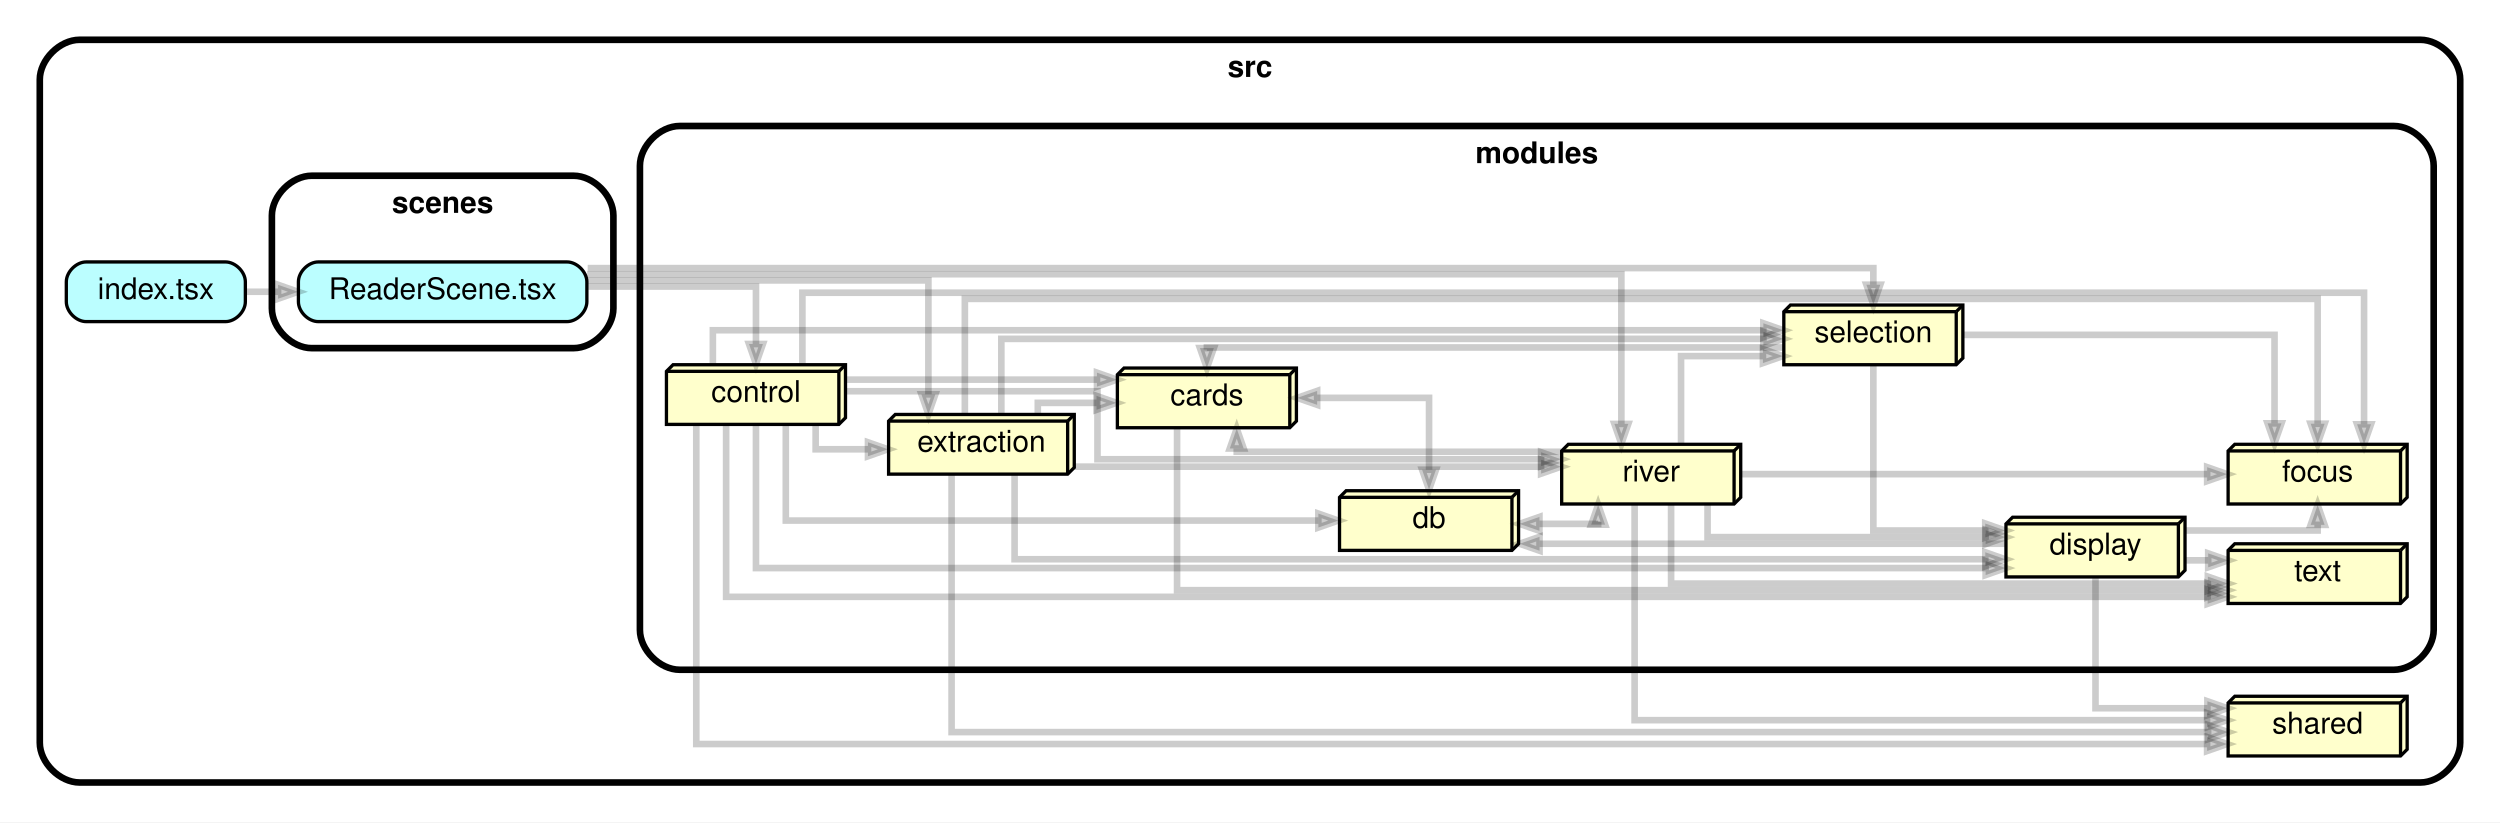
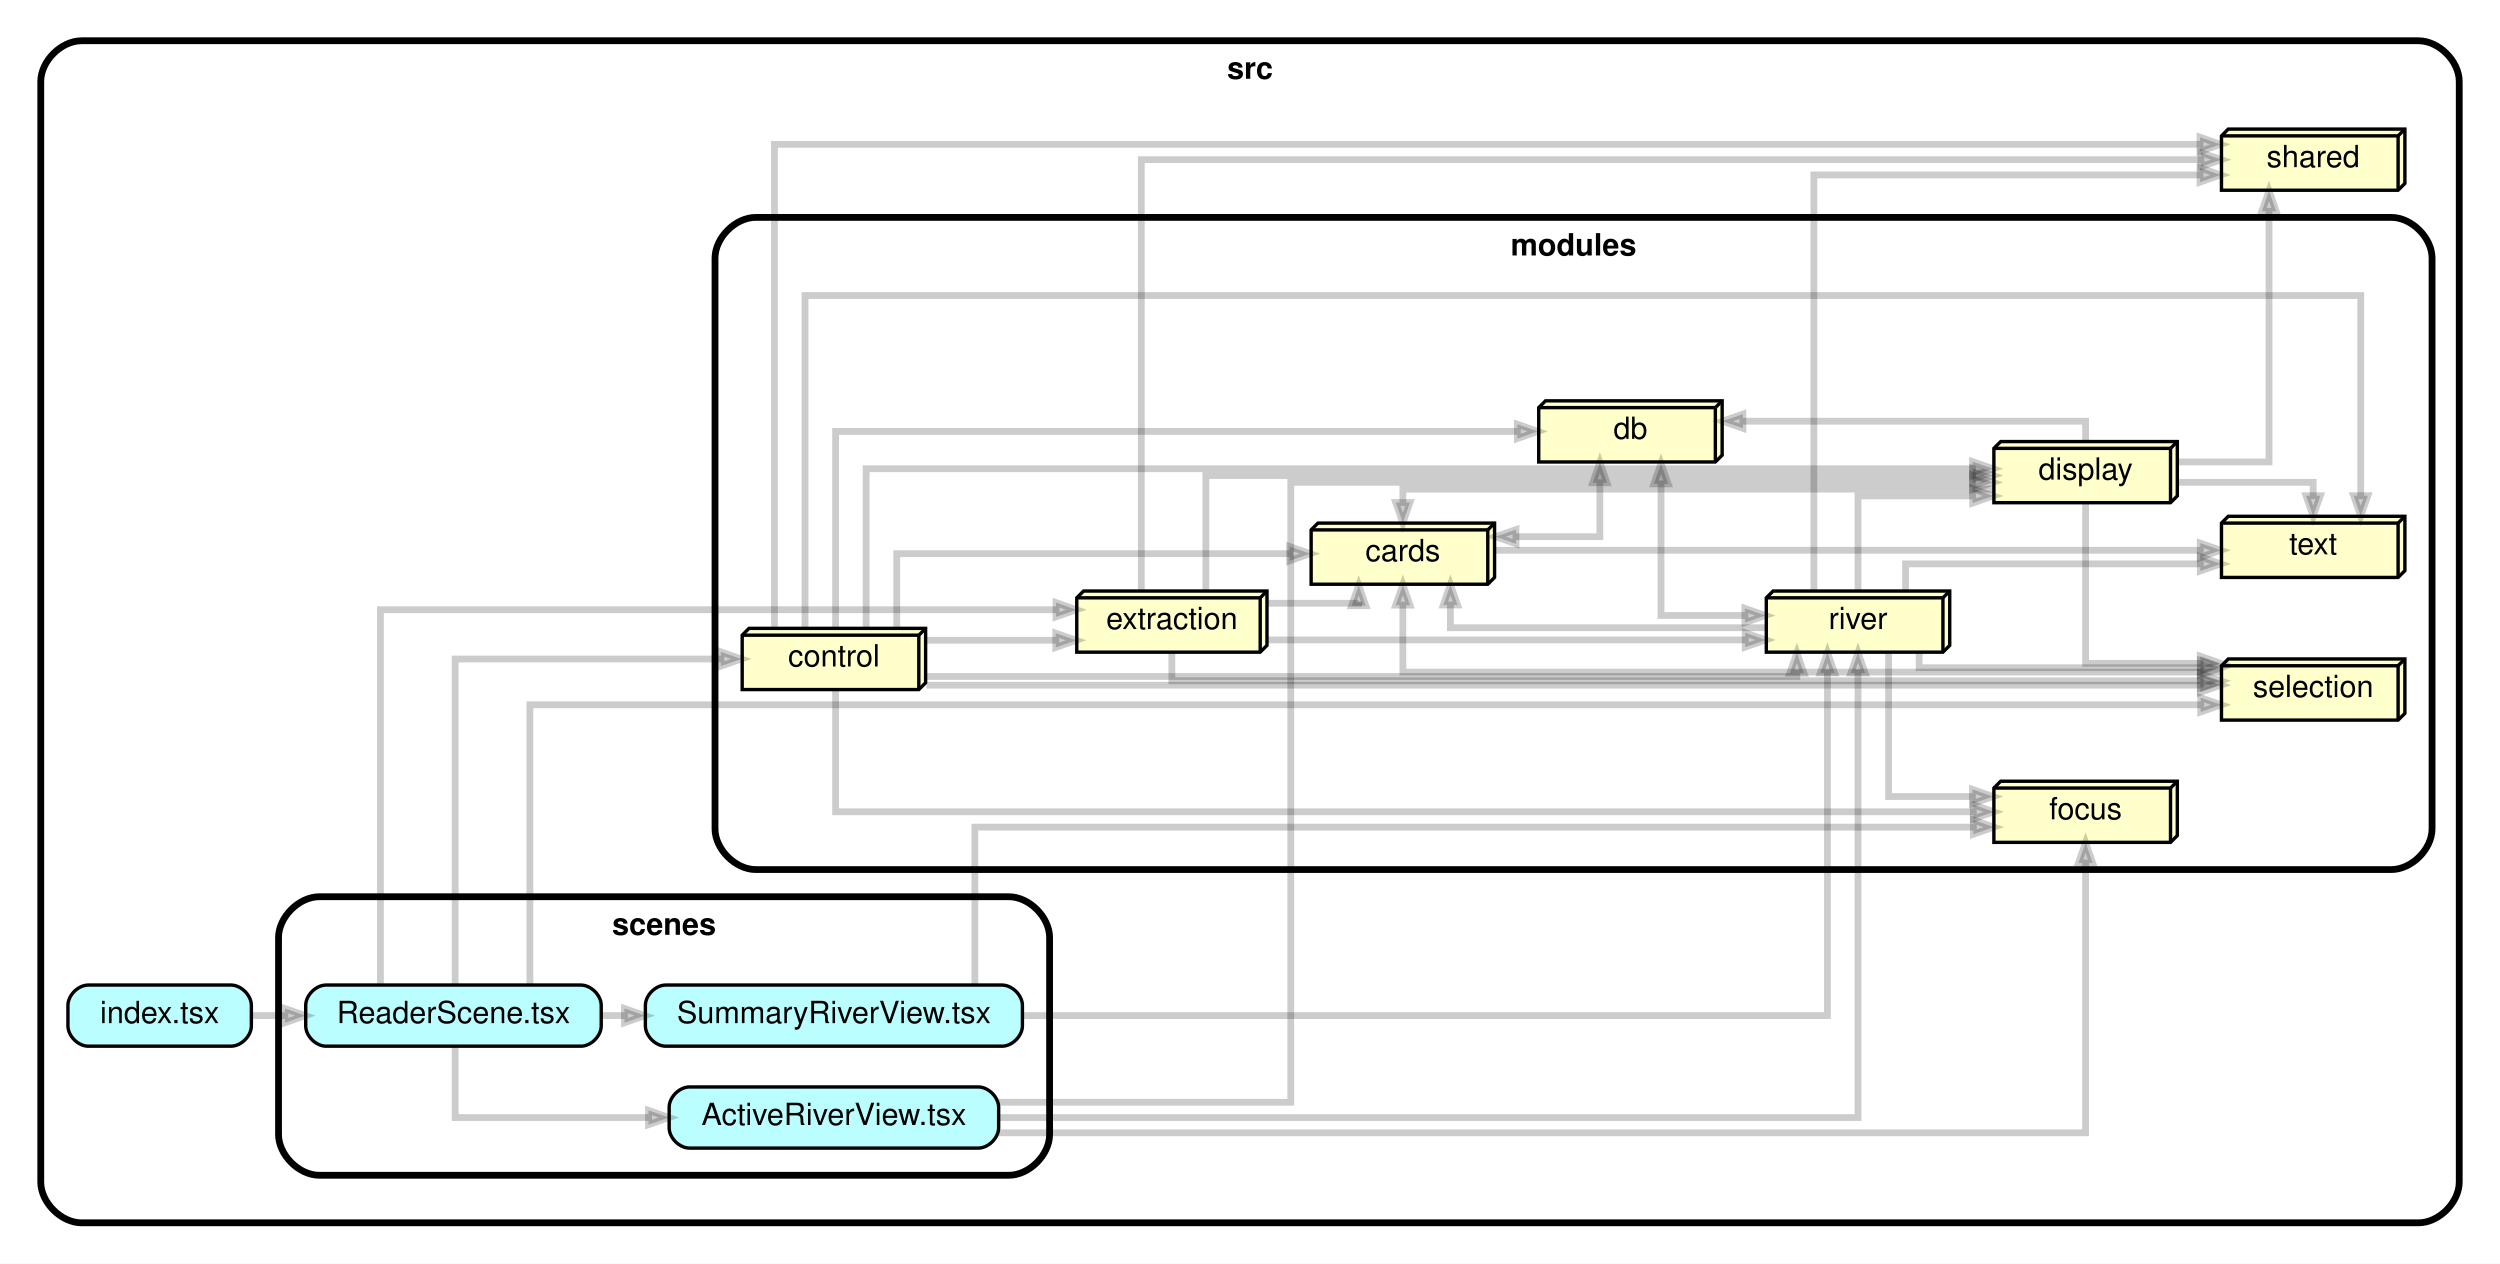
- <svg xmlns="http://www.w3.org/2000/svg" xmlns:xlink="http://www.w3.org/1999/xlink" width="754pt" height="248pt" viewBox="0.00 0.00 754.00 248.00">
-   <g id="graph0" class="graph" transform="scale(1 1) rotate(0) translate(4 244)">
-     <polygon fill="#ffffff" stroke="transparent" points="-4,4 -4,-244 750,-244 750,4 -4,4" />
+ <svg xmlns="http://www.w3.org/2000/svg" xmlns:xlink="http://www.w3.org/1999/xlink" width="736pt" height="372pt" viewBox="0.00 0.00 736.00 372.00">
+   <g id="graph0" class="graph" transform="scale(1 1) rotate(0) translate(4 368)">
+     <polygon fill="#ffffff" stroke="transparent" points="-4,4 -4,-368 732,-368 732,4 -4,4" />
    <g id="clust1" class="cluster">
-       <path fill="#ffffff" stroke="#000000" stroke-width="2" d="M20,-8C20,-8 726,-8 726,-8 732,-8 738,-14 738,-20 738,-20 738,-220 738,-220 738,-226 732,-232 726,-232 726,-232 20,-232 20,-232 14,-232 8,-226 8,-220 8,-220 8,-20 8,-20 8,-14 14,-8 20,-8" />
-       <text text-anchor="middle" x="373" y="-220.8" font-family="Helvetica,sans-Serif" font-weight="bold" font-size="9.00" fill="#000000">src</text>
+       <path fill="#ffffff" stroke="#000000" stroke-width="2" d="M20,-8C20,-8 708,-8 708,-8 714,-8 720,-14 720,-20 720,-20 720,-344 720,-344 720,-350 714,-356 708,-356 708,-356 20,-356 20,-356 14,-356 8,-350 8,-344 8,-344 8,-20 8,-20 8,-14 14,-8 20,-8" />
+       <text text-anchor="middle" x="364" y="-344.8" font-family="Helvetica,sans-Serif" font-weight="bold" font-size="9.00" fill="#000000">src</text>
    </g>
    <g id="clust2" class="cluster">
-       <path fill="#ffffff" stroke="#000000" stroke-width="2" d="M201,-42C201,-42 718,-42 718,-42 724,-42 730,-48 730,-54 730,-54 730,-194 730,-194 730,-200 724,-206 718,-206 718,-206 201,-206 201,-206 195,-206 189,-200 189,-194 189,-194 189,-54 189,-54 189,-48 195,-42 201,-42" />
-       <text text-anchor="middle" x="459.5" y="-194.8" font-family="Helvetica,sans-Serif" font-weight="bold" font-size="9.00" fill="#000000">modules</text>
+       <path fill="#ffffff" stroke="#000000" stroke-width="2" d="M218.5,-112C218.5,-112 700,-112 700,-112 706,-112 712,-118 712,-124 712,-124 712,-292 712,-292 712,-298 706,-304 700,-304 700,-304 218.5,-304 218.5,-304 212.5,-304 206.5,-298 206.5,-292 206.5,-292 206.5,-124 206.5,-124 206.5,-118 212.5,-112 218.5,-112" />
+       <text text-anchor="middle" x="459.25" y="-292.8" font-family="Helvetica,sans-Serif" font-weight="bold" font-size="9.00" fill="#000000">modules</text>
    </g>
    <g id="clust3" class="cluster">
-       <path fill="#ffffff" stroke="#000000" stroke-width="2" d="M90,-139C90,-139 169,-139 169,-139 175,-139 181,-145 181,-151 181,-151 181,-179 181,-179 181,-185 175,-191 169,-191 169,-191 90,-191 90,-191 84,-191 78,-185 78,-179 78,-179 78,-151 78,-151 78,-145 84,-139 90,-139" />
-       <text text-anchor="middle" x="129.5" y="-179.8" font-family="Helvetica,sans-Serif" font-weight="bold" font-size="9.00" fill="#000000">scenes</text>
+       <path fill="#ffffff" stroke="#000000" stroke-width="2" d="M90,-22C90,-22 293,-22 293,-22 299,-22 305,-28 305,-34 305,-34 305,-92 305,-92 305,-98 299,-104 293,-104 293,-104 90,-104 90,-104 84,-104 78,-98 78,-92 78,-92 78,-34 78,-34 78,-28 84,-22 90,-22" />
+       <text text-anchor="middle" x="191.5" y="-92.8" font-family="Helvetica,sans-Serif" font-weight="bold" font-size="9.00" fill="#000000">scenes</text>
    </g>
    <g id="node1" class="node">
      <g id="a_node1">
        <a xlink:href="src/index.tsx" xlink:title="index.tsx">
-           <path fill="#bbfeff" stroke="#000000" d="M64,-165C64,-165 22,-165 22,-165 19,-165 16,-162 16,-159 16,-159 16,-153 16,-153 16,-150 19,-147 22,-147 22,-147 64,-147 64,-147 67,-147 70,-150 70,-153 70,-153 70,-159 70,-159 70,-162 67,-165 64,-165" />
-           <text text-anchor="middle" x="43" y="-153.8" font-family="Helvetica,sans-Serif" font-size="9.00" fill="#000000">index.tsx</text>
+           <path fill="#bbfeff" stroke="#000000" d="M64,-78C64,-78 22,-78 22,-78 19,-78 16,-75 16,-72 16,-72 16,-66 16,-66 16,-63 19,-60 22,-60 22,-60 64,-60 64,-60 67,-60 70,-63 70,-66 70,-66 70,-72 70,-72 70,-75 67,-78 64,-78" />
+           <text text-anchor="middle" x="43" y="-66.8" font-family="Helvetica,sans-Serif" font-size="9.00" fill="#000000">index.tsx</text>
        </a>
      </g>
    </g>
    <g id="node2" class="node">
      <g id="a_node2">
        <a xlink:href="src/scenes/ReaderScene.tsx" xlink:title="ReaderScene.tsx">
-           <path fill="#bbfeff" stroke="#000000" d="M167,-165C167,-165 92,-165 92,-165 89,-165 86,-162 86,-159 86,-159 86,-153 86,-153 86,-150 89,-147 92,-147 92,-147 167,-147 167,-147 170,-147 173,-150 173,-153 173,-153 173,-159 173,-159 173,-162 170,-165 167,-165" />
-           <text text-anchor="middle" x="129.5" y="-153.8" font-family="Helvetica,sans-Serif" font-size="9.00" fill="#000000">ReaderScene.tsx</text>
+           <path fill="#bbfeff" stroke="#000000" d="M167,-78C167,-78 92,-78 92,-78 89,-78 86,-75 86,-72 86,-72 86,-66 86,-66 86,-63 89,-60 92,-60 92,-60 167,-60 167,-60 170,-60 173,-63 173,-66 173,-66 173,-72 173,-72 173,-75 170,-78 167,-78" />
+           <text text-anchor="middle" x="129.5" y="-66.8" font-family="Helvetica,sans-Serif" font-size="9.00" fill="#000000">ReaderScene.tsx</text>
        </a>
      </g>
    </g>
    <g id="edge1" class="edge">
-       <path fill="none" stroke="#000000" stroke-width="2" stroke-opacity="0.2" d="M70.369,-156C70.369,-156 79.87,-156 79.87,-156" />
-       <polygon fill="#000000" fill-opacity="0.2" stroke="#000000" stroke-width="2" stroke-opacity="0.2" points="79.87,-158.1 85.87,-156 79.87,-153.9 79.87,-158.1" />
+       <path fill="none" stroke="#000000" stroke-width="2" stroke-opacity="0.2" d="M70.369,-69C70.369,-69 79.87,-69 79.87,-69" />
+       <polygon fill="#000000" fill-opacity="0.2" stroke="#000000" stroke-width="2" stroke-opacity="0.2" points="79.87,-71.1 85.87,-69 79.87,-66.9 79.87,-71.1" />
    </g>
    <g id="node6" class="node">
      <g id="a_node6">
        <a xlink:href="src/modules/control" xlink:title="control">
-           <polygon fill="#ffffcc" stroke="#000000" points="251,-134 199,-134 197,-132 197,-116 249,-116 251,-118 251,-134" />
-           <polyline fill="none" stroke="#000000" points="249,-132 197,-132 " />
-           <polyline fill="none" stroke="#000000" points="249,-132 249,-116 " />
-           <polyline fill="none" stroke="#000000" points="249,-132 251,-134 " />
-           <text text-anchor="middle" x="224" y="-122.8" font-family="Helvetica,sans-Serif" font-size="9.00" fill="#000000">control</text>
-         </a>
-       </g>
-     </g>
-     <g id="edge35" class="edge">
-       <path fill="none" stroke="#000000" stroke-width="2" stroke-opacity="0.2" d="M173.154,-157.571C197.915,-157.571 224,-157.571 224,-157.571 224,-157.571 224,-140.246 224,-140.246" />
-       <polygon fill="#000000" fill-opacity="0.2" stroke="#000000" stroke-width="2" stroke-opacity="0.2" points="226.1,-140.246 224,-134.246 221.9,-140.247 226.1,-140.246" />
+           <polygon fill="#ffffcc" stroke="#000000" points="268.5,-183 216.5,-183 214.5,-181 214.5,-165 266.5,-165 268.5,-167 268.5,-183" />
+           <polyline fill="none" stroke="#000000" points="266.5,-181 214.5,-181 " />
+           <polyline fill="none" stroke="#000000" points="266.5,-181 266.5,-165 " />
+           <polyline fill="none" stroke="#000000" points="266.5,-181 268.5,-183 " />
+           <text text-anchor="middle" x="241.5" y="-171.8" font-family="Helvetica,sans-Serif" font-size="9.00" fill="#000000">control</text>
+         </a>
+       </g>
+     </g>
+     <g id="edge36" class="edge">
+       <path fill="none" stroke="#000000" stroke-width="2" stroke-opacity="0.2" d="M130,-78.318C130,-104.016 130,-174 130,-174 130,-174 208.224,-174 208.224,-174" />
+       <polygon fill="#000000" fill-opacity="0.2" stroke="#000000" stroke-width="2" stroke-opacity="0.2" points="208.224,-176.1 214.224,-174 208.224,-171.9 208.224,-176.1" />
+     </g>
+     <g id="node9" class="node">
+       <g id="a_node9">
+         <a xlink:href="src/modules/extraction" xlink:title="extraction">
+           <polygon fill="#ffffcc" stroke="#000000" points="369,-194 315,-194 313,-192 313,-176 367,-176 369,-178 369,-194" />
+           <polyline fill="none" stroke="#000000" points="367,-192 313,-192 " />
+           <polyline fill="none" stroke="#000000" points="367,-192 367,-176 " />
+           <polyline fill="none" stroke="#000000" points="367,-192 369,-194 " />
+           <text text-anchor="middle" x="341" y="-182.8" font-family="Helvetica,sans-Serif" font-size="9.00" fill="#000000">extraction</text>
+         </a>
+       </g>
+     </g>
+     <g id="edge37" class="edge">
+       <path fill="none" stroke="#000000" stroke-width="2" stroke-opacity="0.2" d="M108,-78.377C108,-106.548 108,-188.5 108,-188.5 108,-188.5 306.895,-188.5 306.895,-188.5" />
+       <polygon fill="#000000" fill-opacity="0.2" stroke="#000000" stroke-width="2" stroke-opacity="0.2" points="306.895,-190.6 312.895,-188.5 306.895,-186.4 306.895,-190.6" />
+     </g>
+     <g id="node11" class="node">
+       <g id="a_node11">
+         <a xlink:href="src/modules/selection" xlink:title="selection">
+           <polygon fill="#ffffcc" stroke="#000000" points="704,-174 652,-174 650,-172 650,-156 702,-156 704,-158 704,-174" />
+           <polyline fill="none" stroke="#000000" points="702,-172 650,-172 " />
+           <polyline fill="none" stroke="#000000" points="702,-172 702,-156 " />
+           <polyline fill="none" stroke="#000000" points="702,-172 704,-174 " />
+           <text text-anchor="middle" x="677" y="-162.8" font-family="Helvetica,sans-Serif" font-size="9.00" fill="#000000">selection</text>
+         </a>
+       </g>
+     </g>
+     <g id="edge38" class="edge">
+       <path fill="none" stroke="#000000" stroke-width="2" stroke-opacity="0.2" d="M152,-78.108C152,-101.252 152,-160.5 152,-160.5 152,-160.5 643.879,-160.5 643.879,-160.5" />
+       <polygon fill="#000000" fill-opacity="0.2" stroke="#000000" stroke-width="2" stroke-opacity="0.2" points="643.879,-162.6 649.879,-160.5 643.879,-158.4 643.879,-162.6" />
+     </g>
+     <g id="node13" class="node">
+       <g id="a_node13">
+         <a xlink:href="src/scenes/ActiveRiverView.tsx" xlink:title="ActiveRiverView.tsx">
+           <path fill="#bbfeff" stroke="#000000" d="M284,-48C284,-48 199,-48 199,-48 196,-48 193,-45 193,-42 193,-42 193,-36 193,-36 193,-33 196,-30 199,-30 199,-30 284,-30 284,-30 287,-30 290,-33 290,-36 290,-36 290,-42 290,-42 290,-45 287,-48 284,-48" />
+           <text text-anchor="middle" x="241.5" y="-36.8" font-family="Helvetica,sans-Serif" font-size="9.00" fill="#000000">ActiveRiverView.tsx</text>
+         </a>
+       </g>
+     </g>
+     <g id="edge39" class="edge">
+       <path fill="none" stroke="#000000" stroke-width="2" stroke-opacity="0.2" d="M130,-59.836C130,-51.014 130,-39 130,-39 130,-39 186.919,-39 186.919,-39" />
+       <polygon fill="#000000" fill-opacity="0.2" stroke="#000000" stroke-width="2" stroke-opacity="0.2" points="186.919,-41.1 192.919,-39 186.919,-36.9 186.919,-41.1" />
+     </g>
+     <g id="node14" class="node">
+       <g id="a_node14">
+         <a xlink:href="src/scenes/SummaryRiverView.tsx" xlink:title="SummaryRiverView.tsx">
+           <path fill="#bbfeff" stroke="#000000" d="M291,-78C291,-78 192,-78 192,-78 189,-78 186,-75 186,-72 186,-72 186,-66 186,-66 186,-63 189,-60 192,-60 192,-60 291,-60 291,-60 294,-60 297,-63 297,-66 297,-66 297,-72 297,-72 297,-75 294,-78 291,-78" />
+           <text text-anchor="middle" x="241.5" y="-66.8" font-family="Helvetica,sans-Serif" font-size="9.00" fill="#000000">SummaryRiverView.tsx</text>
+         </a>
+       </g>
+     </g>
+     <g id="edge40" class="edge">
+       <path fill="none" stroke="#000000" stroke-width="2" stroke-opacity="0.2" d="M173.123,-69C173.123,-69 179.844,-69 179.844,-69" />
+       <polygon fill="#000000" fill-opacity="0.2" stroke="#000000" stroke-width="2" stroke-opacity="0.2" points="179.844,-71.1 185.844,-69 179.844,-66.9 179.844,-71.1" />
+     </g>
+     <g id="node3" class="node">
+       <g id="a_node3">
+         <a xlink:href="src/modules/cards" xlink:title="cards">
+           <polygon fill="#ffffcc" stroke="#000000" points="436,-214 384,-214 382,-212 382,-196 434,-196 436,-198 436,-214" />
+           <polyline fill="none" stroke="#000000" points="434,-212 382,-212 " />
+           <polyline fill="none" stroke="#000000" points="434,-212 434,-196 " />
+           <polyline fill="none" stroke="#000000" points="434,-212 436,-214 " />
+           <text text-anchor="middle" x="409" y="-202.8" font-family="Helvetica,sans-Serif" font-size="9.00" fill="#000000">cards</text>
+         </a>
+       </g>
+     </g>
+     <g id="node4" class="node">
+       <g id="a_node4">
+         <a xlink:href="src/modules/text" xlink:title="text">
+           <polygon fill="#ffffcc" stroke="#000000" points="704,-216 652,-216 650,-214 650,-198 702,-198 704,-200 704,-216" />
+           <polyline fill="none" stroke="#000000" points="702,-214 650,-214 " />
+           <polyline fill="none" stroke="#000000" points="702,-214 702,-198 " />
+           <polyline fill="none" stroke="#000000" points="702,-214 704,-216 " />
+           <text text-anchor="middle" x="677" y="-204.8" font-family="Helvetica,sans-Serif" font-size="9.00" fill="#000000">text</text>
+         </a>
+       </g>
+     </g>
+     <g id="edge2" class="edge">
+       <path fill="none" stroke="#000000" stroke-width="2" stroke-opacity="0.2" d="M436.172,-206C436.172,-206 643.756,-206 643.756,-206" />
+       <polygon fill="#000000" fill-opacity="0.2" stroke="#000000" stroke-width="2" stroke-opacity="0.2" points="643.756,-208.1 649.756,-206 643.756,-203.9 643.756,-208.1" />
+     </g>
+     <g id="node5" class="node">
+       <g id="a_node5">
+         <a xlink:href="src/modules/db" xlink:title="db">
+           <polygon fill="#ffffcc" stroke="#000000" points="503,-250 451,-250 449,-248 449,-232 501,-232 503,-234 503,-250" />
+           <polyline fill="none" stroke="#000000" points="501,-248 449,-248 " />
+           <polyline fill="none" stroke="#000000" points="501,-248 501,-232 " />
+           <polyline fill="none" stroke="#000000" points="501,-248 503,-250 " />
+           <text text-anchor="middle" x="476" y="-238.8" font-family="Helvetica,sans-Serif" font-size="9.00" fill="#000000">db</text>
+         </a>
+       </g>
+     </g>
+     <g id="edge3" class="edge">
+       <path fill="none" stroke="#000000" stroke-width="2" stroke-opacity="0.2" d="M442.302,-210C442.302,-210 467,-210 467,-210 467,-210 467,-225.867 467,-225.867" />
+       <polygon fill="#000000" fill-opacity="0.2" stroke="#000000" stroke-width="2" stroke-opacity="0.2" points="442.302,-207.9 436.302,-210 442.302,-212.1 442.302,-207.9" />
+       <polygon fill="#000000" fill-opacity="0.2" stroke="#000000" stroke-width="2" stroke-opacity="0.2" points="464.9,-225.867 467,-231.867 469.1,-225.867 464.9,-225.867" />
    </g>
    <g id="node8" class="node">
      <g id="a_node8">
        <a xlink:href="src/modules/river" xlink:title="river">
-           <polygon fill="#ffffcc" stroke="#000000" points="521,-110 469,-110 467,-108 467,-92 519,-92 521,-94 521,-110" />
-           <polyline fill="none" stroke="#000000" points="519,-108 467,-108 " />
-           <polyline fill="none" stroke="#000000" points="519,-108 519,-92 " />
-           <polyline fill="none" stroke="#000000" points="519,-108 521,-110 " />
-           <text text-anchor="middle" x="494" y="-98.8" font-family="Helvetica,sans-Serif" font-size="9.00" fill="#000000">river</text>
-         </a>
-       </g>
-     </g>
-     <g id="edge37" class="edge">
-       <path fill="none" stroke="#000000" stroke-width="2" stroke-opacity="0.2" d="M173.091,-161.286C268.02,-161.286 485,-161.286 485,-161.286 485,-161.286 485,-116.156 485,-116.156" />
-       <polygon fill="#000000" fill-opacity="0.2" stroke="#000000" stroke-width="2" stroke-opacity="0.2" points="487.1,-116.156 485,-110.156 482.9,-116.156 487.1,-116.156" />
-     </g>
-     <g id="node9" class="node">
-       <g id="a_node9">
-         <a xlink:href="src/modules/extraction" xlink:title="extraction">
-           <polygon fill="#ffffcc" stroke="#000000" points="320,-119 266,-119 264,-117 264,-101 318,-101 320,-103 320,-119" />
-           <polyline fill="none" stroke="#000000" points="318,-117 264,-117 " />
-           <polyline fill="none" stroke="#000000" points="318,-117 318,-101 " />
-           <polyline fill="none" stroke="#000000" points="318,-117 320,-119 " />
-           <text text-anchor="middle" x="292" y="-107.8" font-family="Helvetica,sans-Serif" font-size="9.00" fill="#000000">extraction</text>
-         </a>
-       </g>
-     </g>
-     <g id="edge36" class="edge">
-       <path fill="none" stroke="#000000" stroke-width="2" stroke-opacity="0.2" d="M173.058,-159.429C216.242,-159.429 276,-159.429 276,-159.429 276,-159.429 276,-125.066 276,-125.066" />
-       <polygon fill="#000000" fill-opacity="0.2" stroke="#000000" stroke-width="2" stroke-opacity="0.2" points="278.1,-125.066 276,-119.066 273.9,-125.066 278.1,-125.066" />
-     </g>
-     <g id="node12" class="node">
-       <g id="a_node12">
-         <a xlink:href="src/modules/selection" xlink:title="selection">
-           <polygon fill="#ffffcc" stroke="#000000" points="588,-152 536,-152 534,-150 534,-134 586,-134 588,-136 588,-152" />
-           <polyline fill="none" stroke="#000000" points="586,-150 534,-150 " />
-           <polyline fill="none" stroke="#000000" points="586,-150 586,-134 " />
-           <polyline fill="none" stroke="#000000" points="586,-150 588,-152 " />
-           <text text-anchor="middle" x="561" y="-140.8" font-family="Helvetica,sans-Serif" font-size="9.00" fill="#000000">selection</text>
-         </a>
-       </g>
-     </g>
-     <g id="edge38" class="edge">
-       <path fill="none" stroke="#000000" stroke-width="2" stroke-opacity="0.2" d="M173.249,-163.143C282.949,-163.143 561,-163.143 561,-163.143 561,-163.143 561,-158.129 561,-158.129" />
-       <polygon fill="#000000" fill-opacity="0.2" stroke="#000000" stroke-width="2" stroke-opacity="0.2" points="563.1,-158.128 561,-152.129 558.9,-158.129 563.1,-158.128" />
-     </g>
-     <g id="node3" class="node">
-       <g id="a_node3">
-         <a xlink:href="src/modules/cards" xlink:title="cards">
-           <polygon fill="#ffffcc" stroke="#000000" points="387,-133 335,-133 333,-131 333,-115 385,-115 387,-117 387,-133" />
-           <polyline fill="none" stroke="#000000" points="385,-131 333,-131 " />
-           <polyline fill="none" stroke="#000000" points="385,-131 385,-115 " />
-           <polyline fill="none" stroke="#000000" points="385,-131 387,-133 " />
-           <text text-anchor="middle" x="360" y="-121.8" font-family="Helvetica,sans-Serif" font-size="9.00" fill="#000000">cards</text>
-         </a>
-       </g>
-     </g>
-     <g id="node4" class="node">
-       <g id="a_node4">
-         <a xlink:href="src/modules/text" xlink:title="text">
-           <polygon fill="#ffffcc" stroke="#000000" points="722,-80 670,-80 668,-78 668,-62 720,-62 722,-64 722,-80" />
-           <polyline fill="none" stroke="#000000" points="720,-78 668,-78 " />
-           <polyline fill="none" stroke="#000000" points="720,-78 720,-62 " />
-           <polyline fill="none" stroke="#000000" points="720,-78 722,-80 " />
-           <text text-anchor="middle" x="695" y="-68.8" font-family="Helvetica,sans-Serif" font-size="9.00" fill="#000000">text</text>
-         </a>
-       </g>
-     </g>
-     <g id="edge2" class="edge">
-       <path fill="none" stroke="#000000" stroke-width="2" stroke-opacity="0.2" d="M351,-114.938C351,-98.625 351,-66 351,-66 351,-66 661.719,-66 661.719,-66" />
-       <polygon fill="#000000" fill-opacity="0.2" stroke="#000000" stroke-width="2" stroke-opacity="0.2" points="661.719,-68.1 667.719,-66 661.719,-63.9 661.719,-68.1" />
-     </g>
-     <g id="node5" class="node">
-       <g id="a_node5">
-         <a xlink:href="src/modules/db" xlink:title="db">
-           <polygon fill="#ffffcc" stroke="#000000" points="454,-96 402,-96 400,-94 400,-78 452,-78 454,-80 454,-96" />
-           <polyline fill="none" stroke="#000000" points="452,-94 400,-94 " />
-           <polyline fill="none" stroke="#000000" points="452,-94 452,-78 " />
-           <polyline fill="none" stroke="#000000" points="452,-94 454,-96 " />
-           <text text-anchor="middle" x="427" y="-84.8" font-family="Helvetica,sans-Serif" font-size="9.00" fill="#000000">db</text>
-         </a>
-       </g>
-     </g>
-     <g id="edge3" class="edge">
-       <path fill="none" stroke="#000000" stroke-width="2" stroke-opacity="0.2" d="M393.252,-124C393.252,-124 427,-124 427,-124 427,-124 427,-102.337 427,-102.337" />
-       <polygon fill="#000000" fill-opacity="0.2" stroke="#000000" stroke-width="2" stroke-opacity="0.2" points="393.252,-121.9 387.252,-124 393.251,-126.1 393.252,-121.9" />
-       <polygon fill="#000000" fill-opacity="0.2" stroke="#000000" stroke-width="2" stroke-opacity="0.2" points="429.1,-102.337 427,-96.337 424.9,-102.337 429.1,-102.337" />
+           <polygon fill="#ffffcc" stroke="#000000" points="570,-194 518,-194 516,-192 516,-176 568,-176 570,-178 570,-194" />
+           <polyline fill="none" stroke="#000000" points="568,-192 516,-192 " />
+           <polyline fill="none" stroke="#000000" points="568,-192 568,-176 " />
+           <polyline fill="none" stroke="#000000" points="568,-192 570,-194 " />
+           <text text-anchor="middle" x="543" y="-182.8" font-family="Helvetica,sans-Serif" font-size="9.00" fill="#000000">river</text>
+         </a>
+       </g>
    </g>
    <g id="edge14" class="edge">
-       <path fill="none" stroke="#000000" stroke-width="2" stroke-opacity="0.2" d="M460.292,-86C460.292,-86 478,-86 478,-86 478,-86 478,-86.576 478,-86.576" />
-       <polygon fill="#000000" fill-opacity="0.2" stroke="#000000" stroke-width="2" stroke-opacity="0.2" points="460.292,-83.9 454.292,-86 460.292,-88.1 460.292,-83.9" />
-       <polygon fill="#000000" fill-opacity="0.2" stroke="#000000" stroke-width="2" stroke-opacity="0.2" points="475.9,-85.757 478,-91.757 480.1,-85.757 475.9,-85.757" />
+       <path fill="none" stroke="#000000" stroke-width="2" stroke-opacity="0.2" d="M485,-225.559C485,-225.559 485,-186.8 485,-186.8 485,-186.8 509.698,-186.8 509.698,-186.8" />
+       <polygon fill="#000000" fill-opacity="0.2" stroke="#000000" stroke-width="2" stroke-opacity="0.2" points="482.9,-225.559 485,-231.559 487.1,-225.559 482.9,-225.559" />
+       <polygon fill="#000000" fill-opacity="0.2" stroke="#000000" stroke-width="2" stroke-opacity="0.2" points="509.698,-188.9 515.698,-186.8 509.698,-184.7 509.698,-188.9" />
    </g>
    <g id="edge6" class="edge">
-       <path fill="none" stroke="#000000" stroke-width="2" stroke-opacity="0.2" d="M251.195,-129.5C251.195,-129.5 326.852,-129.5 326.852,-129.5" />
-       <polygon fill="#000000" fill-opacity="0.2" stroke="#000000" stroke-width="2" stroke-opacity="0.2" points="326.852,-131.6 332.852,-129.5 326.852,-127.4 326.852,-131.6" />
-     </g>
-     <g id="edge12" class="edge">
-       <path fill="none" stroke="#000000" stroke-width="2" stroke-opacity="0.2" d="M215,-115.999C215,-99.031 215,-64 215,-64 215,-64 661.818,-64 661.818,-64" />
-       <polygon fill="#000000" fill-opacity="0.2" stroke="#000000" stroke-width="2" stroke-opacity="0.2" points="661.818,-66.1 667.818,-64 661.818,-61.9 661.818,-66.1" />
+       <path fill="none" stroke="#000000" stroke-width="2" stroke-opacity="0.2" d="M260,-183.133C260,-192.278 260,-205 260,-205 260,-205 375.671,-205 375.671,-205" />
+       <polygon fill="#000000" fill-opacity="0.2" stroke="#000000" stroke-width="2" stroke-opacity="0.2" points="375.671,-207.1 381.671,-205 375.671,-202.9 375.671,-207.1" />
+     </g>
+     <g id="edge11" class="edge">
+       <path fill="none" stroke="#000000" stroke-width="2" stroke-opacity="0.2" d="M233,-183.123C233,-208.998 233,-281 233,-281 233,-281 691,-281 691,-281 691,-281 691,-222.074 691,-222.074" />
+       <polygon fill="#000000" fill-opacity="0.2" stroke="#000000" stroke-width="2" stroke-opacity="0.2" points="693.1,-222.074 691,-216.074 688.9,-222.074 693.1,-222.074" />
    </g>
    <g id="edge4" class="edge">
-       <path fill="none" stroke="#000000" stroke-width="2" stroke-opacity="0.2" d="M233,-115.801C233,-104.555 233,-87 233,-87 233,-87 393.616,-87 393.616,-87" />
-       <polygon fill="#000000" fill-opacity="0.2" stroke="#000000" stroke-width="2" stroke-opacity="0.2" points="393.616,-89.1 399.616,-87 393.616,-84.9 393.616,-89.1" />
+       <path fill="none" stroke="#000000" stroke-width="2" stroke-opacity="0.2" d="M242,-183.036C242,-201.324 242,-241 242,-241 242,-241 442.699,-241 442.699,-241" />
+       <polygon fill="#000000" fill-opacity="0.2" stroke="#000000" stroke-width="2" stroke-opacity="0.2" points="442.699,-243.1 448.699,-241 442.699,-238.9 442.699,-243.1" />
    </g>
    <g id="node7" class="node">
      <g id="a_node7">
        <a xlink:href="src/modules/display" xlink:title="display">
-           <polygon fill="#ffffcc" stroke="#000000" points="655,-88 603,-88 601,-86 601,-70 653,-70 655,-72 655,-88" />
-           <polyline fill="none" stroke="#000000" points="653,-86 601,-86 " />
-           <polyline fill="none" stroke="#000000" points="653,-86 653,-70 " />
-           <polyline fill="none" stroke="#000000" points="653,-86 655,-88 " />
-           <text text-anchor="middle" x="628" y="-76.8" font-family="Helvetica,sans-Serif" font-size="9.00" fill="#000000">display</text>
+           <polygon fill="#ffffcc" stroke="#000000" points="637,-238 585,-238 583,-236 583,-220 635,-220 637,-222 637,-238" />
+           <polyline fill="none" stroke="#000000" points="635,-236 583,-236 " />
+           <polyline fill="none" stroke="#000000" points="635,-236 635,-220 " />
+           <polyline fill="none" stroke="#000000" points="635,-236 637,-238 " />
+           <text text-anchor="middle" x="610" y="-226.8" font-family="Helvetica,sans-Serif" font-size="9.00" fill="#000000">display</text>
        </a>
      </g>
    </g>
    <g id="edge5" class="edge">
-       <path fill="none" stroke="#000000" stroke-width="2" stroke-opacity="0.2" d="M224,-115.884C224,-100.89 224,-72.667 224,-72.667 224,-72.667 594.865,-72.667 594.865,-72.667" />
-       <polygon fill="#000000" fill-opacity="0.2" stroke="#000000" stroke-width="2" stroke-opacity="0.2" points="594.865,-74.767 600.865,-72.667 594.865,-70.567 594.865,-74.767" />
+       <path fill="none" stroke="#000000" stroke-width="2" stroke-opacity="0.2" d="M251,-183.247C251,-199.153 251,-230 251,-230 251,-230 576.722,-230 576.722,-230" />
+       <polygon fill="#000000" fill-opacity="0.2" stroke="#000000" stroke-width="2" stroke-opacity="0.2" points="576.722,-232.1 582.722,-230 576.722,-227.9 576.722,-232.1" />
    </g>
    <g id="edge7" class="edge">
-       <path fill="none" stroke="#000000" stroke-width="2" stroke-opacity="0.2" d="M251.062,-126C281.579,-126 327,-126 327,-126 327,-126 327,-105.5 327,-105.5 327,-105.5 460.797,-105.5 460.797,-105.5" />
-       <polygon fill="#000000" fill-opacity="0.2" stroke="#000000" stroke-width="2" stroke-opacity="0.2" points="460.797,-107.6 466.797,-105.5 460.797,-103.4 460.797,-107.6" />
+       <path fill="none" stroke="#000000" stroke-width="2" stroke-opacity="0.2" d="M268.683,-168.857C339.641,-168.857 525,-168.857 525,-168.857 525,-168.857 525,-169.797 525,-169.797" />
+       <polygon fill="#000000" fill-opacity="0.2" stroke="#000000" stroke-width="2" stroke-opacity="0.2" points="522.9,-169.797 525,-175.797 527.1,-169.797 522.9,-169.797" />
    </g>
    <g id="edge8" class="edge">
-       <path fill="none" stroke="#000000" stroke-width="2" stroke-opacity="0.2" d="M242,-115.978C242,-112.126 242,-108.5 242,-108.5 242,-108.5 257.785,-108.5 257.785,-108.5" />
-       <polygon fill="#000000" fill-opacity="0.2" stroke="#000000" stroke-width="2" stroke-opacity="0.2" points="257.785,-110.6 263.785,-108.5 257.785,-106.4 257.785,-110.6" />
+       <path fill="none" stroke="#000000" stroke-width="2" stroke-opacity="0.2" d="M268.689,-179.5C268.689,-179.5 306.803,-179.5 306.803,-179.5" />
+       <polygon fill="#000000" fill-opacity="0.2" stroke="#000000" stroke-width="2" stroke-opacity="0.2" points="306.803,-181.6 312.803,-179.5 306.803,-177.4 306.803,-181.6" />
    </g>
    <g id="node10" class="node">
      <g id="a_node10">
        <a xlink:href="src/modules/focus" xlink:title="focus">
-           <polygon fill="#ffffcc" stroke="#000000" points="722,-110 670,-110 668,-108 668,-92 720,-92 722,-94 722,-110" />
-           <polyline fill="none" stroke="#000000" points="720,-108 668,-108 " />
-           <polyline fill="none" stroke="#000000" points="720,-108 720,-92 " />
-           <polyline fill="none" stroke="#000000" points="720,-108 722,-110 " />
-           <text text-anchor="middle" x="695" y="-98.8" font-family="Helvetica,sans-Serif" font-size="9.00" fill="#000000">focus</text>
+           <polygon fill="#ffffcc" stroke="#000000" points="637,-138 585,-138 583,-136 583,-120 635,-120 637,-122 637,-138" />
+           <polyline fill="none" stroke="#000000" points="635,-136 583,-136 " />
+           <polyline fill="none" stroke="#000000" points="635,-136 635,-120 " />
+           <polyline fill="none" stroke="#000000" points="635,-136 637,-138 " />
+           <text text-anchor="middle" x="610" y="-126.8" font-family="Helvetica,sans-Serif" font-size="9.00" fill="#000000">focus</text>
        </a>
      </g>
    </g>
    <g id="edge9" class="edge">
-       <path fill="none" stroke="#000000" stroke-width="2" stroke-opacity="0.2" d="M238,-134.049C238,-143.109 238,-155.714 238,-155.714 238,-155.714 709,-155.714 709,-155.714 709,-155.714 709,-116.035 709,-116.035" />
-       <polygon fill="#000000" fill-opacity="0.2" stroke="#000000" stroke-width="2" stroke-opacity="0.2" points="711.1,-116.035 709,-110.035 706.9,-116.035 711.1,-116.035" />
-     </g>
-     <g id="node11" class="node">
-       <g id="a_node11">
+       <path fill="none" stroke="#000000" stroke-width="2" stroke-opacity="0.2" d="M242,-164.894C242,-151.744 242,-129 242,-129 242,-129 576.94,-129 576.94,-129" />
+       <polygon fill="#000000" fill-opacity="0.2" stroke="#000000" stroke-width="2" stroke-opacity="0.2" points="576.94,-131.1 582.94,-129 576.94,-126.9 576.94,-131.1" />
+     </g>
+     <g id="edge10" class="edge">
+       <path fill="none" stroke="#000000" stroke-width="2" stroke-opacity="0.2" d="M268.743,-166.286C268.743,-166.286 643.768,-166.286 643.768,-166.286" />
+       <polygon fill="#000000" fill-opacity="0.2" stroke="#000000" stroke-width="2" stroke-opacity="0.2" points="643.768,-168.386 649.768,-166.286 643.768,-164.186 643.768,-168.386" />
+     </g>
+     <g id="node12" class="node">
+       <g id="a_node12">
        <a xlink:href="src/shared" xlink:title="shared">
-           <polygon fill="#ffffcc" stroke="#000000" points="722,-34 670,-34 668,-32 668,-16 720,-16 722,-18 722,-34" />
-           <polyline fill="none" stroke="#000000" points="720,-32 668,-32 " />
-           <polyline fill="none" stroke="#000000" points="720,-32 720,-16 " />
-           <polyline fill="none" stroke="#000000" points="720,-32 722,-34 " />
-           <text text-anchor="middle" x="695" y="-22.8" font-family="Helvetica,sans-Serif" font-size="9.00" fill="#000000">shared</text>
-         </a>
-       </g>
-     </g>
-     <g id="edge10" class="edge">
-       <path fill="none" stroke="#000000" stroke-width="2" stroke-opacity="0.2" d="M206,-115.647C206,-89.851 206,-19.6 206,-19.6 206,-19.6 661.661,-19.6 661.661,-19.6" />
-       <polygon fill="#000000" fill-opacity="0.2" stroke="#000000" stroke-width="2" stroke-opacity="0.2" points="661.661,-21.7 667.661,-19.6 661.662,-17.5 661.661,-21.7" />
-     </g>
-     <g id="edge11" class="edge">
-       <path fill="none" stroke="#000000" stroke-width="2" stroke-opacity="0.2" d="M211,-134.245C211,-139.242 211,-144.4 211,-144.4 211,-144.4 527.827,-144.4 527.827,-144.4" />
-       <polygon fill="#000000" fill-opacity="0.2" stroke="#000000" stroke-width="2" stroke-opacity="0.2" points="527.827,-146.5 533.827,-144.4 527.827,-142.3 527.827,-146.5" />
+           <polygon fill="#ffffcc" stroke="#000000" points="704,-330 652,-330 650,-328 650,-312 702,-312 704,-314 704,-330" />
+           <polyline fill="none" stroke="#000000" points="702,-328 650,-328 " />
+           <polyline fill="none" stroke="#000000" points="702,-328 702,-312 " />
+           <polyline fill="none" stroke="#000000" points="702,-328 704,-330 " />
+           <text text-anchor="middle" x="677" y="-318.8" font-family="Helvetica,sans-Serif" font-size="9.00" fill="#000000">shared</text>
+         </a>
+       </g>
+     </g>
+     <g id="edge12" class="edge">
+       <path fill="none" stroke="#000000" stroke-width="2" stroke-opacity="0.2" d="M224,-183.023C224,-215.638 224,-325.5 224,-325.5 224,-325.5 643.683,-325.5 643.683,-325.5" />
+       <polygon fill="#000000" fill-opacity="0.2" stroke="#000000" stroke-width="2" stroke-opacity="0.2" points="643.683,-327.6 649.683,-325.5 643.683,-323.4 643.683,-327.6" />
+     </g>
+     <g id="edge17" class="edge">
+       <path fill="none" stroke="#000000" stroke-width="2" stroke-opacity="0.2" d="M582.892,-224C528.028,-224 409,-224 409,-224 409,-224 409,-220.055 409,-220.055" />
+       <polygon fill="#000000" fill-opacity="0.2" stroke="#000000" stroke-width="2" stroke-opacity="0.2" points="411.1,-220.055 409,-214.055 406.9,-220.055 411.1,-220.055" />
+     </g>
+     <g id="edge19" class="edge">
+       <path fill="none" stroke="#000000" stroke-width="2" stroke-opacity="0.2" d="M637.251,-226C655.801,-226 677,-226 677,-226 677,-226 677,-222.055 677,-222.055" />
+       <polygon fill="#000000" fill-opacity="0.2" stroke="#000000" stroke-width="2" stroke-opacity="0.2" points="679.1,-222.055 677,-216.055 674.9,-222.055 679.1,-222.055" />
+     </g>
+     <g id="edge16" class="edge">
+       <path fill="none" stroke="#000000" stroke-width="2" stroke-opacity="0.2" d="M610,-238.244C610,-241.33 610,-244 610,-244 610,-244 509.117,-244 509.117,-244" />
+       <polygon fill="#000000" fill-opacity="0.2" stroke="#000000" stroke-width="2" stroke-opacity="0.2" points="509.117,-241.9 503.117,-244 509.117,-246.1 509.117,-241.9" />
    </g>
    <g id="edge18" class="edge">
-       <path fill="none" stroke="#000000" stroke-width="2" stroke-opacity="0.2" d="M655.251,-75C655.251,-75 661.99,-75 661.99,-75" />
-       <polygon fill="#000000" fill-opacity="0.2" stroke="#000000" stroke-width="2" stroke-opacity="0.2" points="661.99,-77.1 667.99,-75 661.99,-72.9 661.99,-77.1" />
-     </g>
-     <g id="edge16" class="edge">
-       <path fill="none" stroke="#000000" stroke-width="2" stroke-opacity="0.2" d="M600.892,-80C600.892,-80 460.32,-80 460.32,-80" />
-       <polygon fill="#000000" fill-opacity="0.2" stroke="#000000" stroke-width="2" stroke-opacity="0.2" points="460.32,-77.9 454.32,-80 460.32,-82.1 460.32,-77.9" />
-     </g>
-     <g id="edge17" class="edge">
-       <path fill="none" stroke="#000000" stroke-width="2" stroke-opacity="0.2" d="M655.251,-84C673.801,-84 695,-84 695,-84 695,-84 695,-85.704 695,-85.704" />
-       <polygon fill="#000000" fill-opacity="0.2" stroke="#000000" stroke-width="2" stroke-opacity="0.2" points="692.9,-85.704 695,-91.704 697.1,-85.704 692.9,-85.704" />
+       <path fill="none" stroke="#000000" stroke-width="2" stroke-opacity="0.2" d="M610,-219.957C610,-204.046 610,-172.714 610,-172.714 610,-172.714 643.749,-172.714 643.749,-172.714" />
+       <polygon fill="#000000" fill-opacity="0.2" stroke="#000000" stroke-width="2" stroke-opacity="0.2" points="643.749,-174.814 649.749,-172.714 643.749,-170.614 643.749,-174.814" />
    </g>
    <g id="edge15" class="edge">
-       <path fill="none" stroke="#000000" stroke-width="2" stroke-opacity="0.2" d="M628,-69.629C628,-55.507 628,-30.4 628,-30.4 628,-30.4 661.749,-30.4 661.749,-30.4" />
-       <polygon fill="#000000" fill-opacity="0.2" stroke="#000000" stroke-width="2" stroke-opacity="0.2" points="661.749,-32.5 667.749,-30.4 661.749,-28.3 661.749,-32.5" />
+       <path fill="none" stroke="#000000" stroke-width="2" stroke-opacity="0.2" d="M637.316,-232C650.71,-232 664,-232 664,-232 664,-232 664,-305.811 664,-305.811" />
+       <polygon fill="#000000" fill-opacity="0.2" stroke="#000000" stroke-width="2" stroke-opacity="0.2" points="661.9,-305.811 664,-311.811 666.1,-305.811 661.9,-305.811" />
    </g>
    <g id="edge25" class="edge">
-       <path fill="none" stroke="#000000" stroke-width="2" stroke-opacity="0.2" d="M466.877,-107.75C430.113,-107.75 369,-107.75 369,-107.75 369,-107.75 369,-108.736 369,-108.736" />
-       <polygon fill="#000000" fill-opacity="0.2" stroke="#000000" stroke-width="2" stroke-opacity="0.2" points="366.9,-108.736 369,-114.736 371.1,-108.736 366.9,-108.736" />
+       <path fill="none" stroke="#000000" stroke-width="2" stroke-opacity="0.2" d="M515.77,-183.2C480.365,-183.2 423,-183.2 423,-183.2 423,-183.2 423,-189.881 423,-189.881" />
+       <polygon fill="#000000" fill-opacity="0.2" stroke="#000000" stroke-width="2" stroke-opacity="0.2" points="420.9,-189.881 423,-195.881 425.1,-189.881 420.9,-189.881" />
    </g>
    <g id="edge29" class="edge">
-       <path fill="none" stroke="#000000" stroke-width="2" stroke-opacity="0.2" d="M500,-91.983C500,-82.212 500,-68 500,-68 500,-68 661.886,-68 661.886,-68" />
-       <polygon fill="#000000" fill-opacity="0.2" stroke="#000000" stroke-width="2" stroke-opacity="0.2" points="661.886,-70.1 667.886,-68 661.886,-65.9 661.886,-70.1" />
+       <path fill="none" stroke="#000000" stroke-width="2" stroke-opacity="0.2" d="M557,-194.296C557,-198.265 557,-202 557,-202 557,-202 643.77,-202 643.77,-202" />
+       <polygon fill="#000000" fill-opacity="0.2" stroke="#000000" stroke-width="2" stroke-opacity="0.2" points="643.77,-204.1 649.77,-202 643.77,-199.9 643.77,-204.1" />
    </g>
    <g id="edge26" class="edge">
-       <path fill="none" stroke="#000000" stroke-width="2" stroke-opacity="0.2" d="M511,-91.945C511,-87.052 511,-82 511,-82 511,-82 594.864,-82 594.864,-82" />
-       <polygon fill="#000000" fill-opacity="0.2" stroke="#000000" stroke-width="2" stroke-opacity="0.2" points="594.864,-84.1 600.864,-82 594.864,-79.9 594.864,-84.1" />
+       <path fill="none" stroke="#000000" stroke-width="2" stroke-opacity="0.2" d="M543,-194.337C543,-205.298 543,-222 543,-222 543,-222 576.749,-222 576.749,-222" />
+       <polygon fill="#000000" fill-opacity="0.2" stroke="#000000" stroke-width="2" stroke-opacity="0.2" points="576.749,-224.1 582.749,-222 576.749,-219.9 576.749,-224.1" />
    </g>
    <g id="edge27" class="edge">
-       <path fill="none" stroke="#000000" stroke-width="2" stroke-opacity="0.2" d="M521.108,-101C521.108,-101 661.68,-101 661.68,-101" />
-       <polygon fill="#000000" fill-opacity="0.2" stroke="#000000" stroke-width="2" stroke-opacity="0.2" points="661.68,-103.1 667.68,-101 661.68,-98.9 661.68,-103.1" />
+       <path fill="none" stroke="#000000" stroke-width="2" stroke-opacity="0.2" d="M552,-175.554C552,-160.686 552,-133.5 552,-133.5 552,-133.5 576.698,-133.5 576.698,-133.5" />
+       <polygon fill="#000000" fill-opacity="0.2" stroke="#000000" stroke-width="2" stroke-opacity="0.2" points="576.698,-135.6 582.698,-133.5 576.698,-131.4 576.698,-135.6" />
+     </g>
+     <g id="edge30" class="edge">
+       <path fill="none" stroke="#000000" stroke-width="2" stroke-opacity="0.2" d="M561,-175.723C561,-173.337 561,-171.429 561,-171.429 561,-171.429 643.803,-171.429 643.803,-171.429" />
+       <polygon fill="#000000" fill-opacity="0.2" stroke="#000000" stroke-width="2" stroke-opacity="0.2" points="643.803,-173.529 649.803,-171.429 643.803,-169.329 643.803,-173.529" />
    </g>
    <g id="edge28" class="edge">
-       <path fill="none" stroke="#000000" stroke-width="2" stroke-opacity="0.2" d="M489,-91.902C489,-72.088 489,-26.8 489,-26.8 489,-26.8 661.645,-26.8 661.645,-26.8" />
-       <polygon fill="#000000" fill-opacity="0.2" stroke="#000000" stroke-width="2" stroke-opacity="0.2" points="661.645,-28.9 667.645,-26.8 661.645,-24.7 661.645,-28.9" />
-     </g>
-     <g id="edge30" class="edge">
-       <path fill="none" stroke="#000000" stroke-width="2" stroke-opacity="0.2" d="M503,-110.353C503,-120.901 503,-136.6 503,-136.6 503,-136.6 527.698,-136.6 527.698,-136.6" />
-       <polygon fill="#000000" fill-opacity="0.2" stroke="#000000" stroke-width="2" stroke-opacity="0.2" points="527.698,-138.7 533.698,-136.6 527.698,-134.5 527.698,-138.7" />
+       <path fill="none" stroke="#000000" stroke-width="2" stroke-opacity="0.2" d="M530,-194.038C530,-223.748 530,-316.5 530,-316.5 530,-316.5 643.695,-316.5 643.695,-316.5" />
+       <polygon fill="#000000" fill-opacity="0.2" stroke="#000000" stroke-width="2" stroke-opacity="0.2" points="643.695,-318.6 649.695,-316.5 643.695,-314.4 643.695,-318.6" />
    </g>
    <g id="edge24" class="edge">
-       <path fill="none" stroke="#000000" stroke-width="2" stroke-opacity="0.2" d="M309,-119.084C309,-121.023 309,-122.5 309,-122.5 309,-122.5 326.708,-122.5 326.708,-122.5" />
-       <polygon fill="#000000" fill-opacity="0.2" stroke="#000000" stroke-width="2" stroke-opacity="0.2" points="326.708,-124.6 332.708,-122.5 326.708,-120.4 326.708,-124.6" />
-     </g>
-     <g id="edge19" class="edge">
-       <path fill="none" stroke="#000000" stroke-width="2" stroke-opacity="0.2" d="M302,-100.892C302,-90.621 302,-75.333 302,-75.333 302,-75.333 594.766,-75.333 594.766,-75.333" />
-       <polygon fill="#000000" fill-opacity="0.2" stroke="#000000" stroke-width="2" stroke-opacity="0.2" points="594.766,-77.433 600.766,-75.333 594.766,-73.233 594.766,-77.433" />
+       <path fill="none" stroke="#000000" stroke-width="2" stroke-opacity="0.2" d="M369.144,-190.4C382.676,-190.4 396,-190.4 396,-190.4 396,-190.4 396,-190.927 396,-190.927" />
+       <polygon fill="#000000" fill-opacity="0.2" stroke="#000000" stroke-width="2" stroke-opacity="0.2" points="393.9,-189.671 396,-195.671 398.1,-189.671 393.9,-189.671" />
+     </g>
+     <g id="edge20" class="edge">
+       <path fill="none" stroke="#000000" stroke-width="2" stroke-opacity="0.2" d="M351,-194.119C351,-206.742 351,-228 351,-228 351,-228 576.772,-228 576.772,-228" />
+       <polygon fill="#000000" fill-opacity="0.2" stroke="#000000" stroke-width="2" stroke-opacity="0.2" points="576.772,-230.1 582.772,-228 576.772,-225.9 576.772,-230.1" />
    </g>
    <g id="edge21" class="edge">
-       <path fill="none" stroke="#000000" stroke-width="2" stroke-opacity="0.2" d="M320.087,-103.25C320.087,-103.25 460.797,-103.25 460.797,-103.25" />
-       <polygon fill="#000000" fill-opacity="0.2" stroke="#000000" stroke-width="2" stroke-opacity="0.2" points="460.797,-105.35 466.797,-103.25 460.797,-101.15 460.797,-105.35" />
-     </g>
-     <g id="edge20" class="edge">
-       <path fill="none" stroke="#000000" stroke-width="2" stroke-opacity="0.2" d="M287,-119.301C287,-132.175 287,-153.857 287,-153.857 287,-153.857 695,-153.857 695,-153.857 695,-153.857 695,-116.207 695,-116.207" />
-       <polygon fill="#000000" fill-opacity="0.2" stroke="#000000" stroke-width="2" stroke-opacity="0.2" points="697.1,-116.207 695,-110.207 692.9,-116.207 697.1,-116.207" />
+       <path fill="none" stroke="#000000" stroke-width="2" stroke-opacity="0.2" d="M369.087,-179.6C369.087,-179.6 509.797,-179.6 509.797,-179.6" />
+       <polygon fill="#000000" fill-opacity="0.2" stroke="#000000" stroke-width="2" stroke-opacity="0.2" points="509.797,-181.7 515.797,-179.6 509.797,-177.5 509.797,-181.7" />
+     </g>
+     <g id="edge22" class="edge">
+       <path fill="none" stroke="#000000" stroke-width="2" stroke-opacity="0.2" d="M341,-175.877C341,-171.661 341,-167.571 341,-167.571 341,-167.571 643.788,-167.571 643.788,-167.571" />
+       <polygon fill="#000000" fill-opacity="0.2" stroke="#000000" stroke-width="2" stroke-opacity="0.2" points="643.788,-169.672 649.788,-167.571 643.788,-165.471 643.788,-169.672" />
    </g>
    <g id="edge23" class="edge">
-       <path fill="none" stroke="#000000" stroke-width="2" stroke-opacity="0.2" d="M283,-100.711C283,-78.319 283,-23.2 283,-23.2 283,-23.2 661.967,-23.2 661.967,-23.2" />
-       <polygon fill="#000000" fill-opacity="0.2" stroke="#000000" stroke-width="2" stroke-opacity="0.2" points="661.968,-25.3 667.967,-23.2 661.967,-21.1 661.968,-25.3" />
-     </g>
-     <g id="edge22" class="edge">
-       <path fill="none" stroke="#000000" stroke-width="2" stroke-opacity="0.2" d="M298,-119.028C298,-128.429 298,-141.8 298,-141.8 298,-141.8 527.845,-141.8 527.845,-141.8" />
-       <polygon fill="#000000" fill-opacity="0.2" stroke="#000000" stroke-width="2" stroke-opacity="0.2" points="527.845,-143.9 533.845,-141.8 527.845,-139.7 527.845,-143.9" />
+       <path fill="none" stroke="#000000" stroke-width="2" stroke-opacity="0.2" d="M332,-194.348C332,-225.074 332,-321 332,-321 332,-321 643.928,-321 643.928,-321" />
+       <polygon fill="#000000" fill-opacity="0.2" stroke="#000000" stroke-width="2" stroke-opacity="0.2" points="643.928,-323.1 649.928,-321 643.928,-318.9 643.928,-323.1" />
    </g>
    <g id="edge32" class="edge">
-       <path fill="none" stroke="#000000" stroke-width="2" stroke-opacity="0.2" d="M533.892,-139.2C479.028,-139.2 360,-139.2 360,-139.2 360,-139.2 360,-138.582 360,-138.582" />
-       <polygon fill="#000000" fill-opacity="0.2" stroke="#000000" stroke-width="2" stroke-opacity="0.2" points="362.1,-139.018 360,-133.018 357.9,-139.018 362.1,-139.018" />
+       <path fill="none" stroke="#000000" stroke-width="2" stroke-opacity="0.2" d="M649.828,-170.143C581.694,-170.143 409,-170.143 409,-170.143 409,-170.143 409,-189.842 409,-189.842" />
+       <polygon fill="#000000" fill-opacity="0.2" stroke="#000000" stroke-width="2" stroke-opacity="0.2" points="406.9,-189.842 409,-195.842 411.1,-189.842 406.9,-189.842" />
    </g>
    <g id="edge33" class="edge">
-       <path fill="none" stroke="#000000" stroke-width="2" stroke-opacity="0.2" d="M561,-133.781C561,-117.188 561,-84 561,-84 561,-84 594.749,-84 594.749,-84" />
-       <polygon fill="#000000" fill-opacity="0.2" stroke="#000000" stroke-width="2" stroke-opacity="0.2" points="594.749,-86.1 600.749,-84 594.749,-81.9 594.749,-86.1" />
+       <path fill="none" stroke="#000000" stroke-width="2" stroke-opacity="0.2" d="M290.058,-43.5C328.584,-43.5 376,-43.5 376,-43.5 376,-43.5 376,-226 376,-226 376,-226 576.699,-226 576.699,-226" />
+       <polygon fill="#000000" fill-opacity="0.2" stroke="#000000" stroke-width="2" stroke-opacity="0.2" points="576.699,-228.1 582.699,-226 576.699,-223.9 576.699,-228.1" />
+     </g>
+     <g id="edge35" class="edge">
+       <path fill="none" stroke="#000000" stroke-width="2" stroke-opacity="0.2" d="M290.276,-39C375.607,-39 543,-39 543,-39 543,-39 543,-169.867 543,-169.867" />
+       <polygon fill="#000000" fill-opacity="0.2" stroke="#000000" stroke-width="2" stroke-opacity="0.2" points="540.9,-169.867 543,-175.867 545.1,-169.867 540.9,-169.867" />
    </g>
    <g id="edge34" class="edge">
-       <path fill="none" stroke="#000000" stroke-width="2" stroke-opacity="0.2" d="M588.155,-143C623.83,-143 682,-143 682,-143 682,-143 682,-116.321 682,-116.321" />
-       <polygon fill="#000000" fill-opacity="0.2" stroke="#000000" stroke-width="2" stroke-opacity="0.2" points="684.1,-116.321 682,-110.321 679.9,-116.321 684.1,-116.321" />
+       <path fill="none" stroke="#000000" stroke-width="2" stroke-opacity="0.2" d="M290.054,-34.5C390.118,-34.5 610,-34.5 610,-34.5 610,-34.5 610,-113.939 610,-113.939" />
+       <polygon fill="#000000" fill-opacity="0.2" stroke="#000000" stroke-width="2" stroke-opacity="0.2" points="607.9,-113.939 610,-119.939 612.1,-113.939 607.9,-113.939" />
+     </g>
+     <g id="edge42" class="edge">
+       <path fill="none" stroke="#000000" stroke-width="2" stroke-opacity="0.2" d="M297.205,-69C382.072,-69 534,-69 534,-69 534,-69 534,-169.898 534,-169.898" />
+       <polygon fill="#000000" fill-opacity="0.2" stroke="#000000" stroke-width="2" stroke-opacity="0.2" points="531.9,-169.898 534,-175.898 536.1,-169.898 531.9,-169.898" />
+     </g>
+     <g id="edge41" class="edge">
+       <path fill="none" stroke="#000000" stroke-width="2" stroke-opacity="0.2" d="M283,-78.165C283,-93.928 283,-124.5 283,-124.5 283,-124.5 576.962,-124.5 576.962,-124.5" />
+       <polygon fill="#000000" fill-opacity="0.2" stroke="#000000" stroke-width="2" stroke-opacity="0.2" points="576.962,-126.6 582.962,-124.5 576.962,-122.4 576.962,-126.6" />
    </g>
  </g>
</svg>
